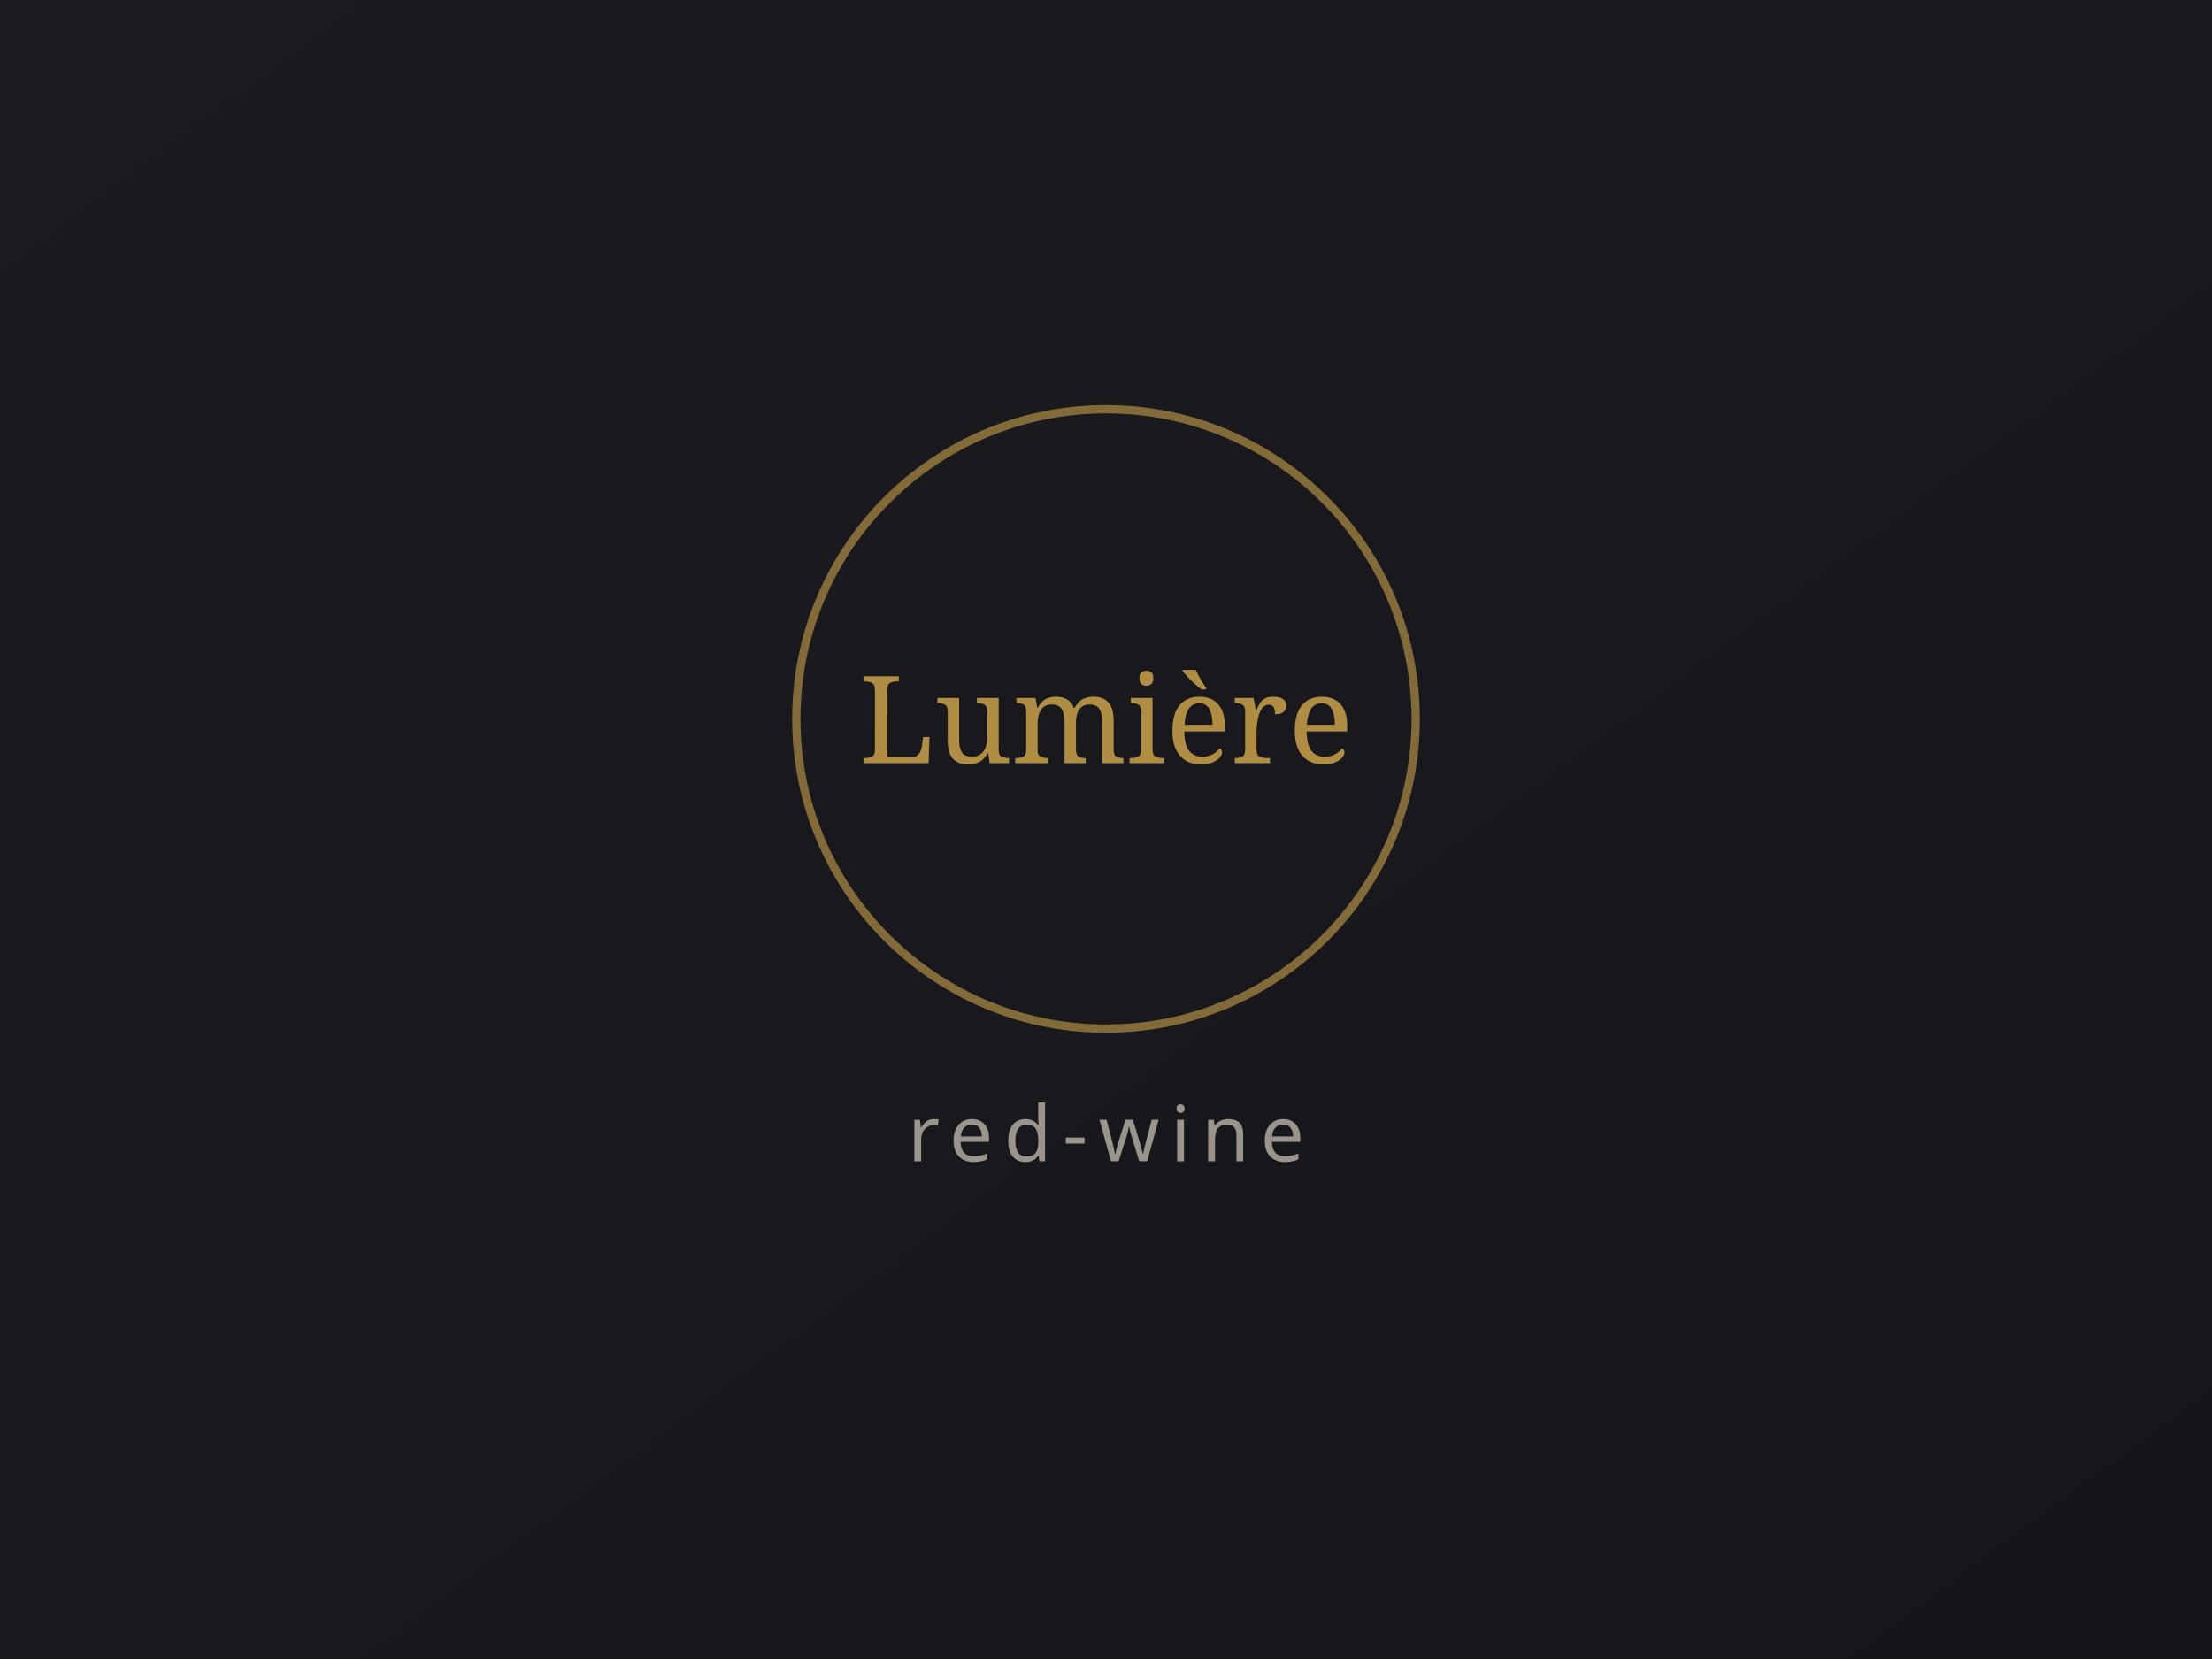
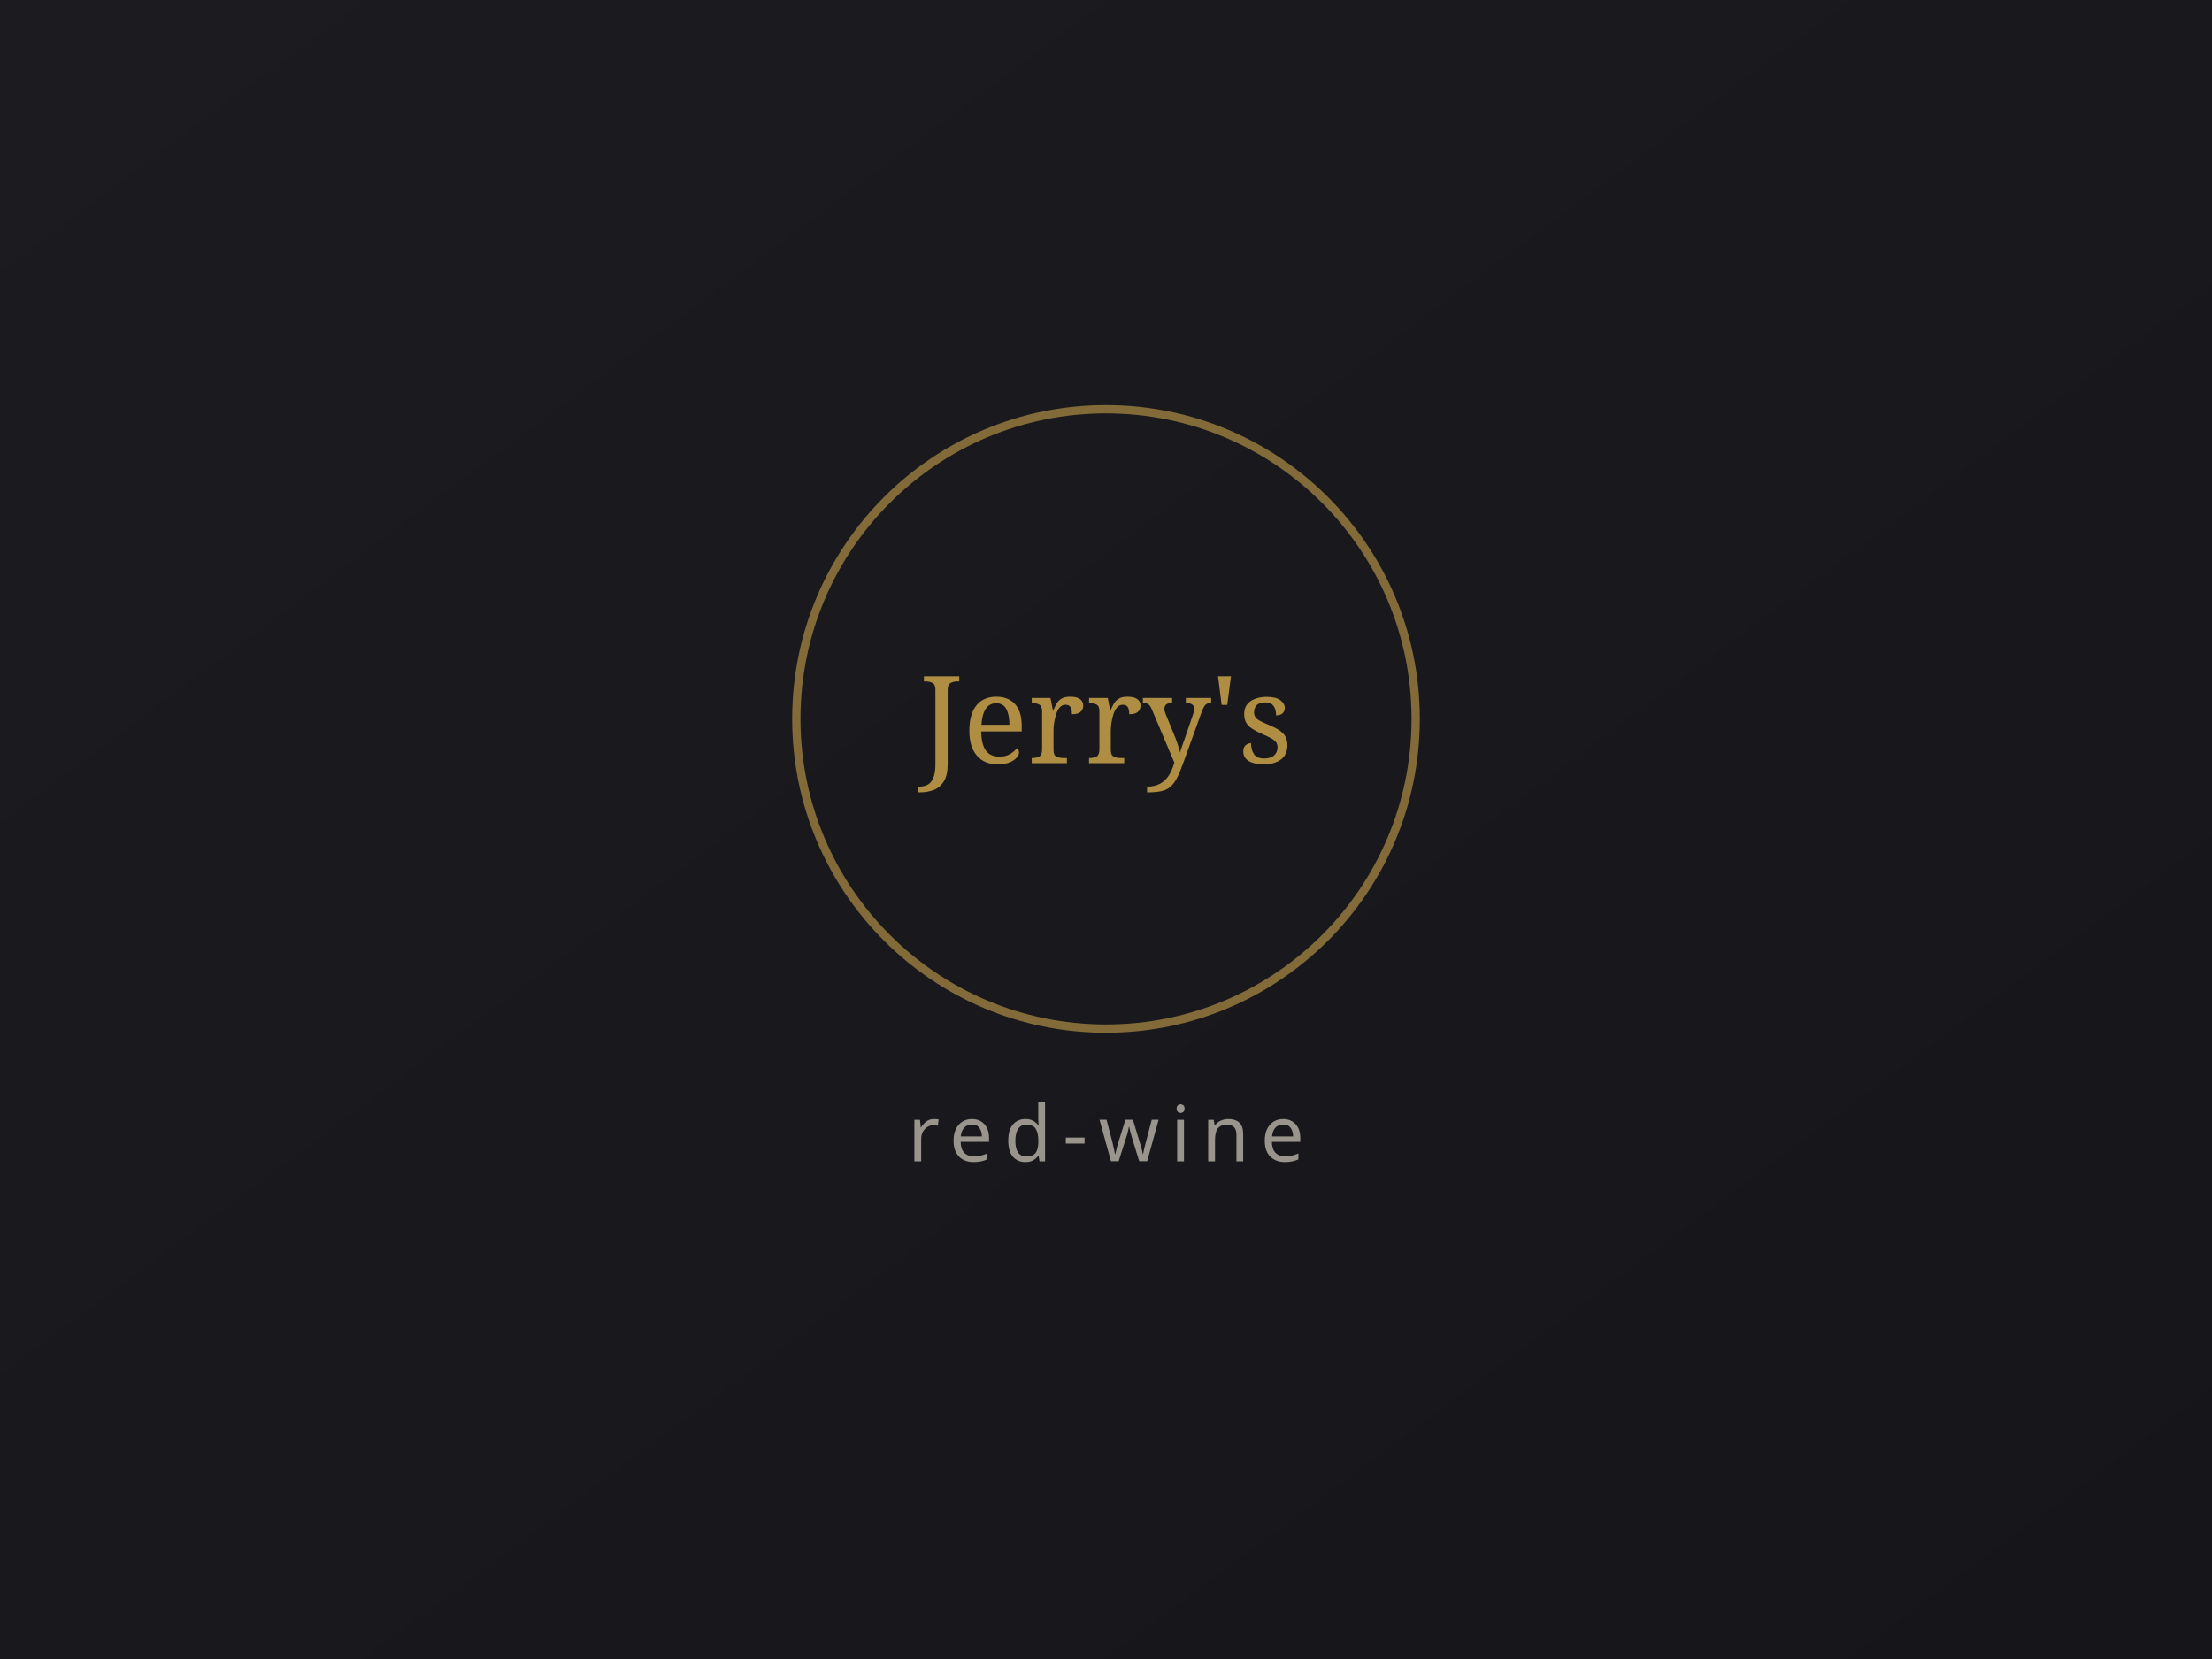
<svg xmlns="http://www.w3.org/2000/svg" width="400" height="300" viewBox="0 0 400 300">
  <defs>
    <linearGradient id="g" x1="0" y1="0" x2="1" y2="1">
      <stop offset="0%" stop-color="#1b1b20" />
      <stop offset="100%" stop-color="#16161a" />
    </linearGradient>
  </defs>
  <rect width="400" height="300" fill="url(#g)" />
  <circle cx="200" cy="130" r="56" fill="none" stroke="#c9a24b" stroke-width="1.5" opacity="0.6" />
-   <text x="200" y="138" text-anchor="middle" font-family="Georgia, serif" font-size="22" fill="#c9a24b" opacity="0.85">Lumière</text>
+   <text x="200" y="138" text-anchor="middle" font-family="Georgia, serif" font-size="22" fill="#c9a24b" opacity="0.85">Jerry's</text>
  <text x="200" y="210" text-anchor="middle" font-family="sans-serif" font-size="14" fill="#9a958c" letter-spacing="2">red-wine</text>
</svg>
